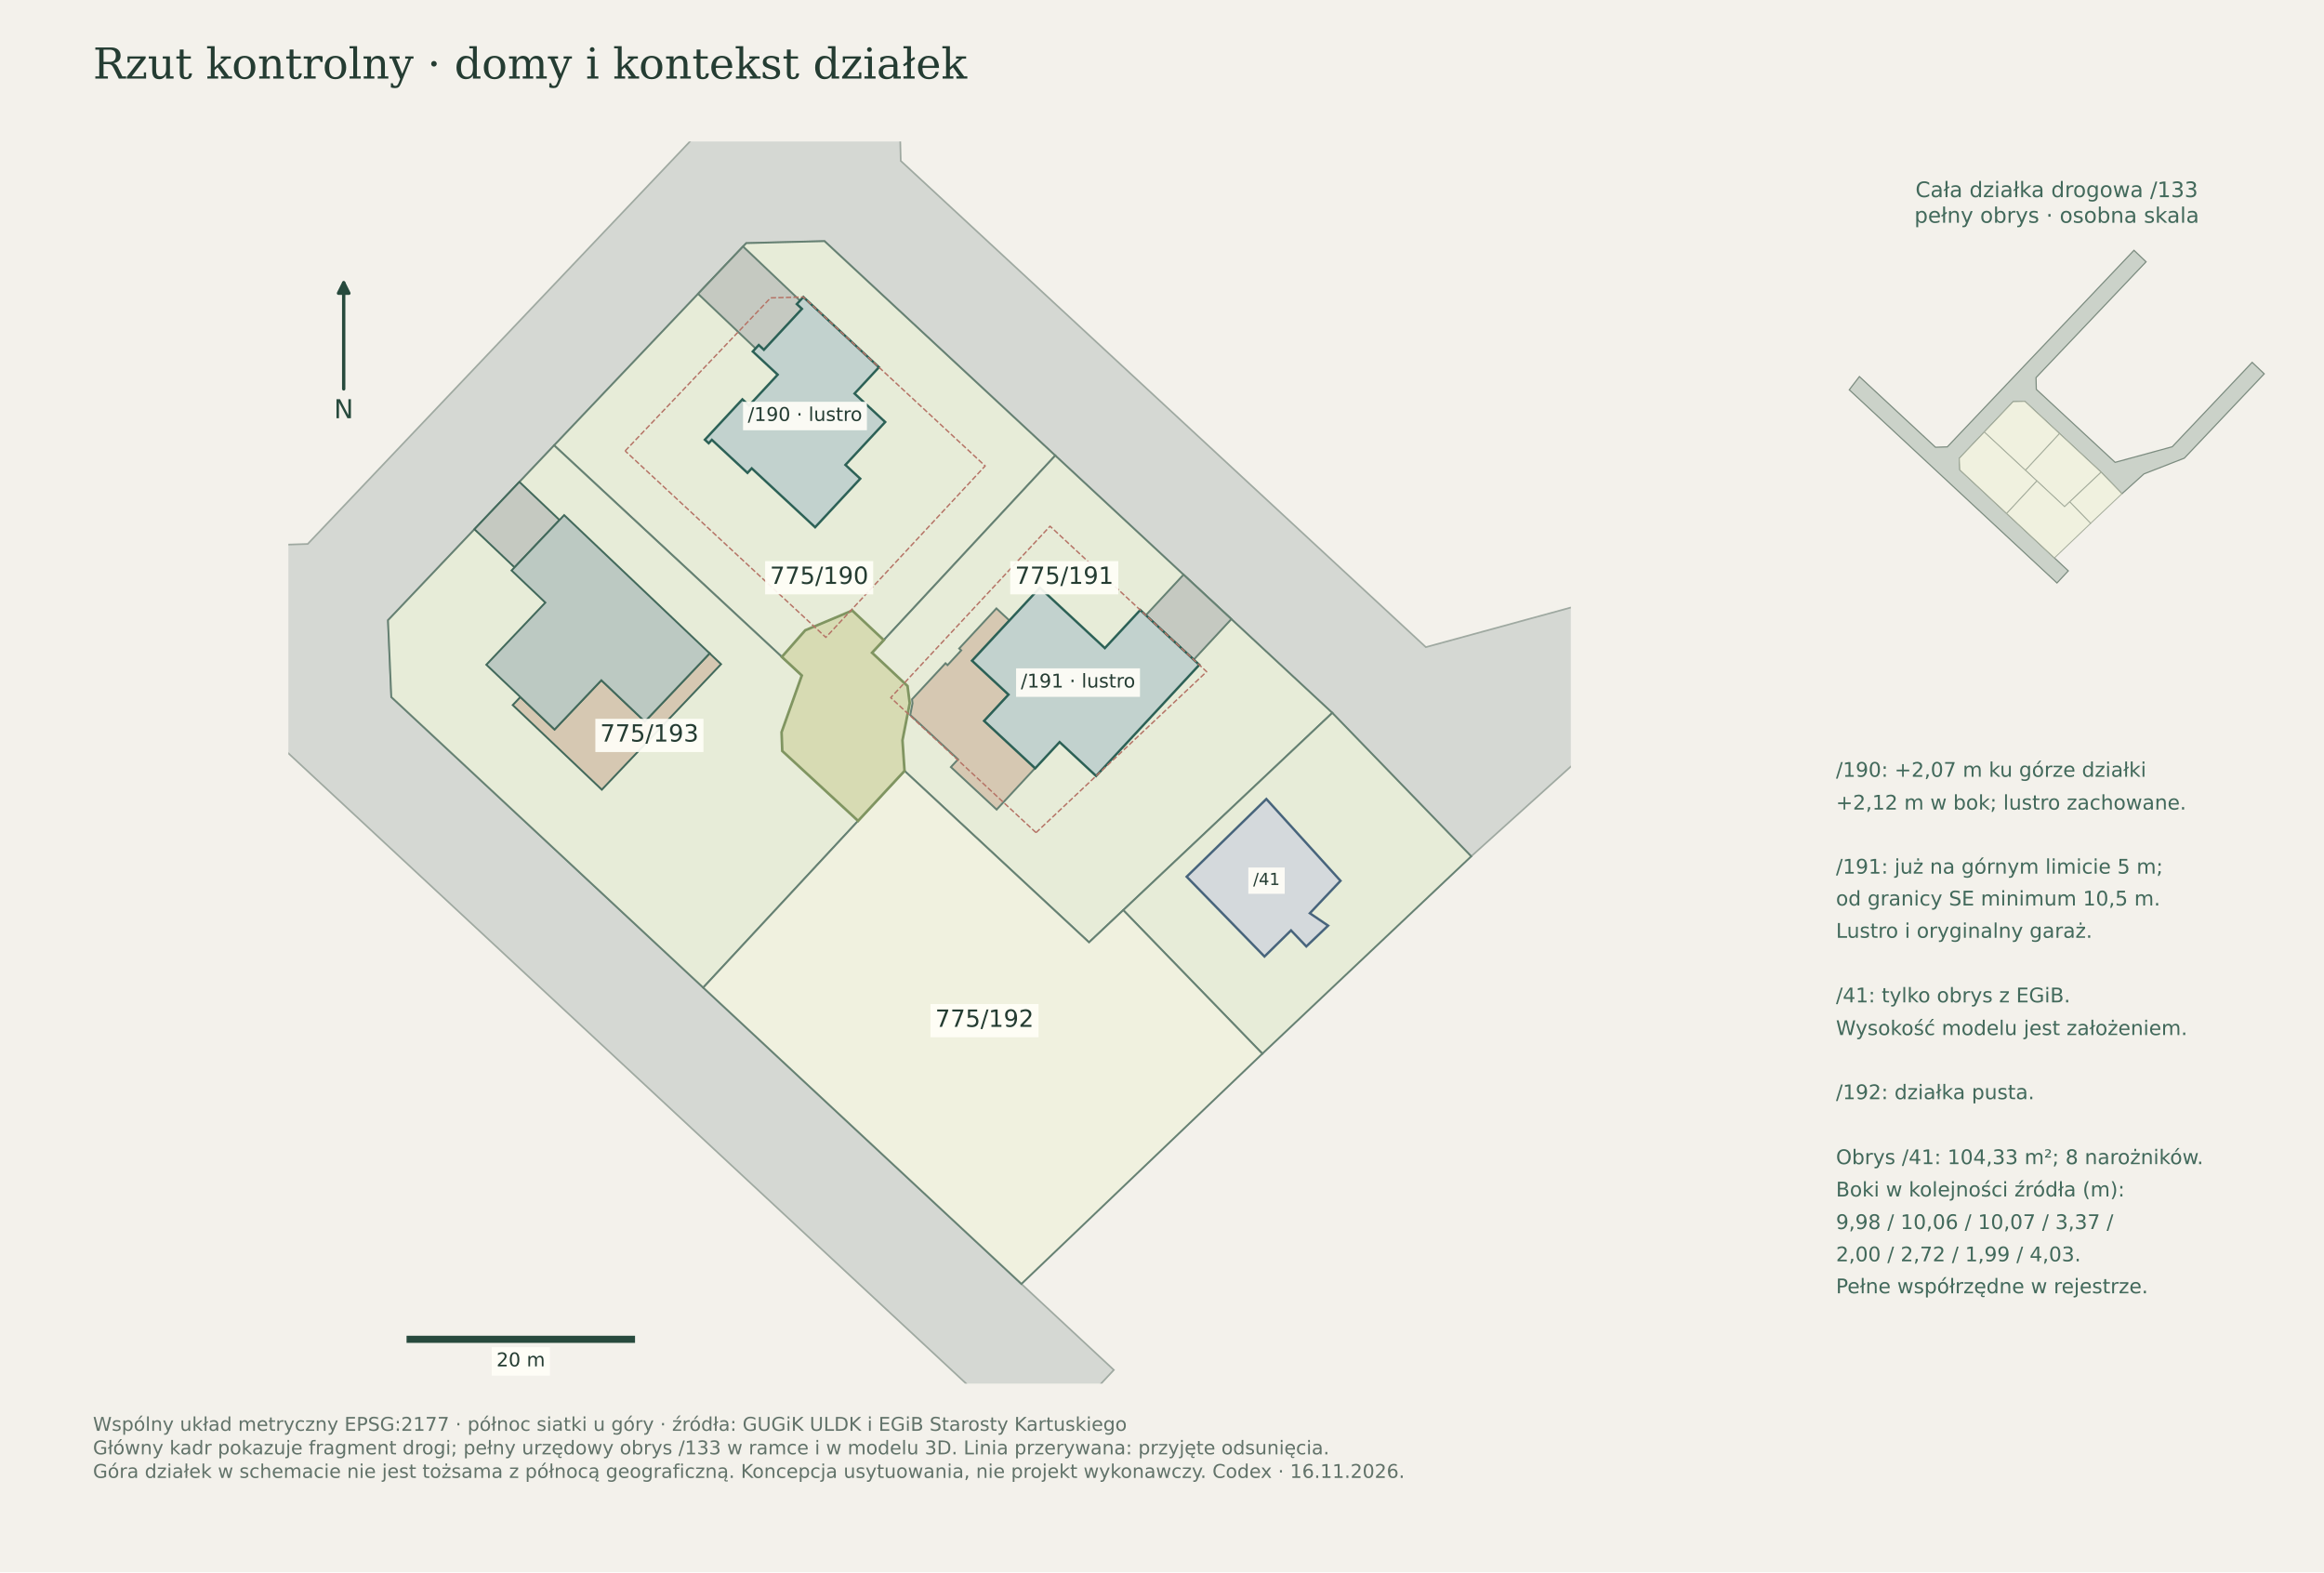
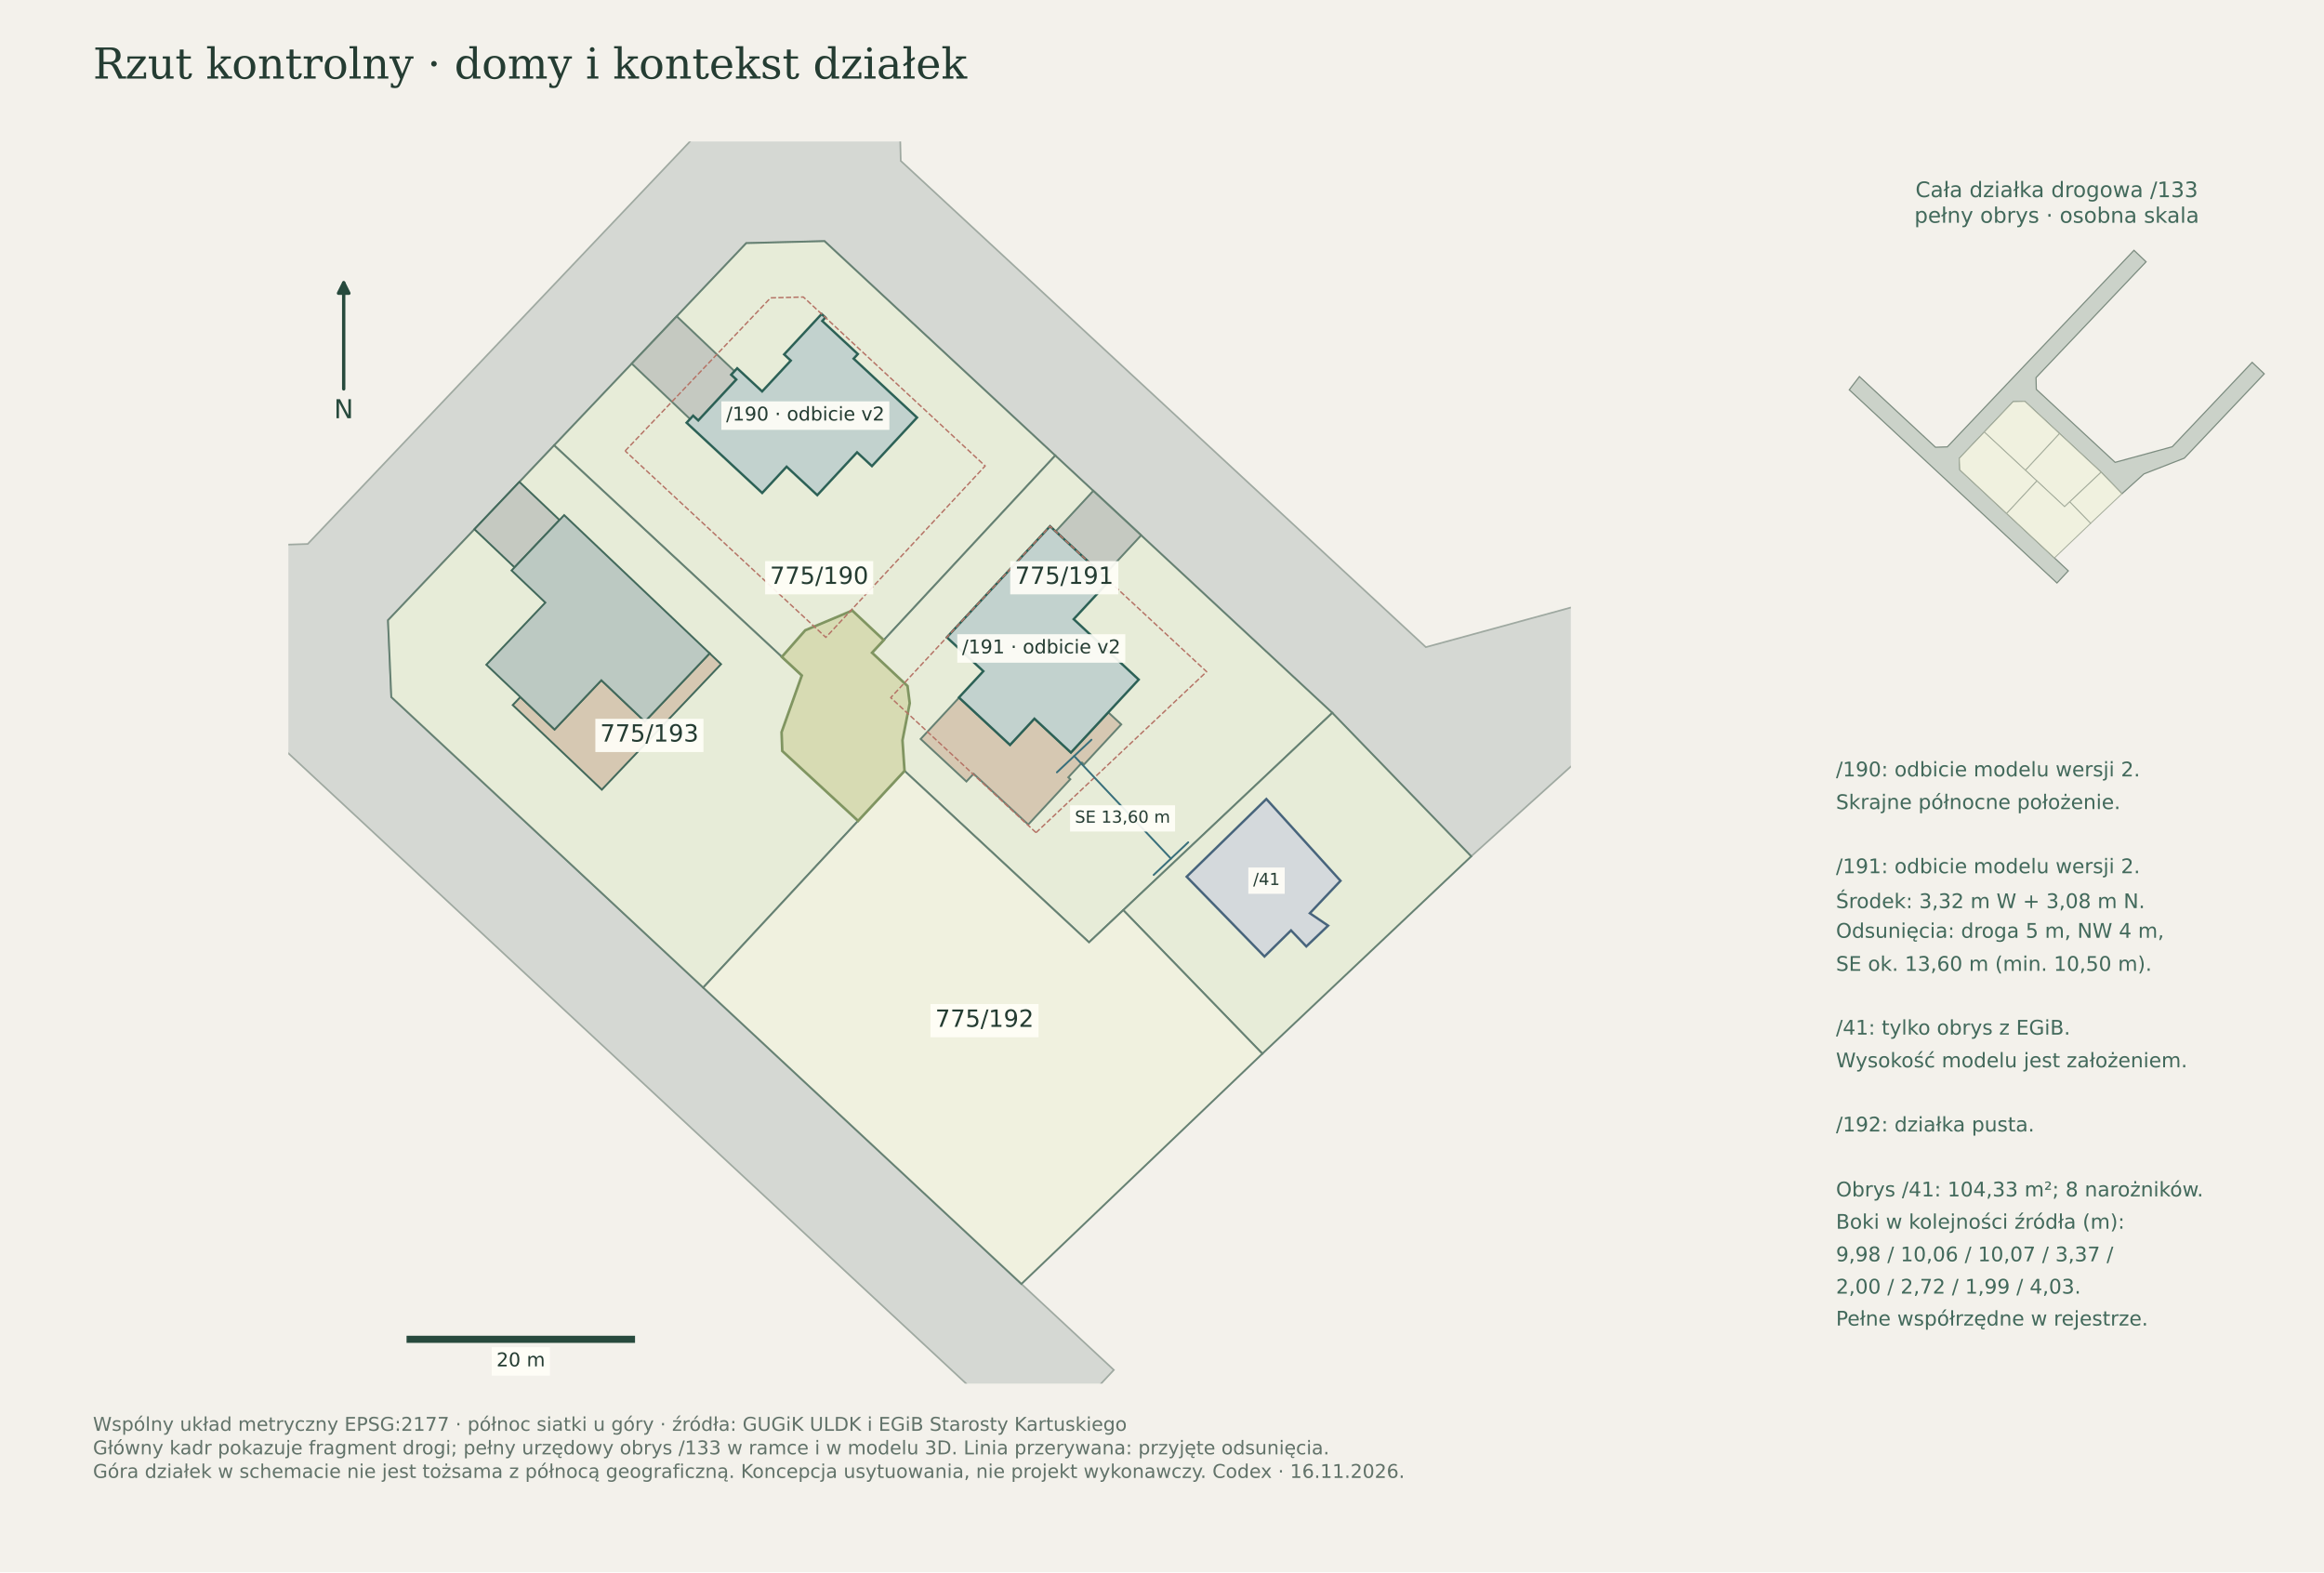
<svg xmlns="http://www.w3.org/2000/svg" width="979.2pt" height="662.4pt" viewBox="0 0 979.2 662.4" version="1.1">
  <defs>
    <style type="text/css">*{stroke-linejoin: round; stroke-linecap: butt}</style>
  </defs>
  <g id="figure_1">
    <g id="patch_1">
      <path d="M 0 662.4 L 979.2 662.4 L 979.2 0 L 0 0 z " style="fill: #f3f1eb" />
    </g>
    <g id="axes_1">
      <g id="patch_2">
-         <path d="M -145.583 69.036 L -64.717 144.213 L 25.522 228.11 L 115.482 311.774 L 205.115 395.111 L 294.422 478.169 L 383.402 560.9 L 437.499 611.22 L 469.305 577.176 L 430.364 540.94 L 296.287 416.097 L 164.869 293.679 L 163.47 261.314 L 233.469 187.63 L 314.428 102.427 L 347.4 101.588 L 444.635 191.921 L 561.363 300.348 L 619.89 360.788 L 681.636 305.105 L 706.726 295.311 L 794.913 260.941 L 813.847 240.981 L 849.103 203.766 L 921.342 127.471 L 993.627 51.222 L 1019.276 24.126 L 992.181 -1.616 L 985.419 -8.005 L 913.134 68.337 L 838.657 146.964 L 761.056 228.856 L 600.77 272.647 L 514.448 192.713 L 379.531 67.777 L 378.692 34.806 L 459.231 -49.931 L 536.926 -131.729 L 611.496 -210.217 L 687.605 -290.29 L 653.654 -322.515 L 562.855 -226.912 L 472.243 -131.496 L 383.356 -37.945 L 294.468 55.652 L 205.628 149.203 L 129.659 229.182 L 96.548 230.255 L -11.18 130.269 L -117.136 31.915 z " clip-path="url(#p5924853c9e)" style="fill: #d5d8d3; stroke: #9fa9a1; stroke-width: 0.7; stroke-linejoin: miter" />
+         <path d="M -145.583 69.036 L -64.717 144.213 L 25.522 228.11 L 115.482 311.774 L 205.115 395.111 L 294.422 478.169 L 383.402 560.9 L 437.499 611.22 L 469.305 577.176 L 430.364 540.94 L 296.287 416.097 L 164.869 293.679 L 163.47 261.314 L 233.469 187.63 L 314.428 102.427 L 347.4 101.588 L 444.635 191.921 L 561.363 300.348 L 619.89 360.788 L 681.636 305.105 L 706.726 295.311 L 794.913 260.941 L 813.847 240.981 L 849.103 203.766 L 921.342 127.471 L 993.627 51.222 L 1019.276 24.126 L 992.181 -1.616 L 985.419 -8.005 L 913.134 68.337 L 838.657 146.964 L 761.056 228.856 L 600.77 272.647 L 514.448 192.713 L 379.531 67.777 L 378.692 34.806 L 459.231 -49.931 L 536.926 -131.729 L 611.496 -210.217 L 687.605 -290.29 L 653.654 -322.515 L 562.855 -226.912 L 472.243 -131.496 L 383.356 -37.945 L 294.468 55.652 L 205.628 149.203 L 129.659 229.182 L 96.548 230.255 L -11.18 130.269 L -117.136 31.915 z " clip-path="url(#p8e603dbf77)" style="fill: #d5d8d3; stroke: #9fa9a1; stroke-width: 0.7; stroke-linejoin: miter" />
      </g>
      <g id="patch_3">
-         <path d="M 233.469 187.63 L 348.939 294.892 L 444.635 191.921 L 347.4 101.588 L 314.428 102.427 z " clip-path="url(#p5924853c9e)" style="fill: #e7ecd8; stroke: #668173; stroke-width: 0.8; stroke-linejoin: miter" />
+         <path d="M 233.469 187.63 L 348.939 294.892 L 444.635 191.921 L 347.4 101.588 L 314.428 102.427 z " clip-path="url(#p8e603dbf77)" style="fill: #e7ecd8; stroke: #668173; stroke-width: 0.8; stroke-linejoin: miter" />
      </g>
      <g id="patch_4">
-         <path d="M 348.939 294.892 L 381.117 324.785 L 458.858 397.023 L 473.269 383.452 L 561.363 300.348 L 444.635 191.921 z " clip-path="url(#p5924853c9e)" style="fill: #e7ecd8; stroke: #668173; stroke-width: 0.8; stroke-linejoin: miter" />
+         <path d="M 348.939 294.892 L 381.117 324.785 L 458.858 397.023 L 473.269 383.452 L 561.363 300.348 L 444.635 191.921 z " clip-path="url(#p8e603dbf77)" style="fill: #e7ecd8; stroke: #668173; stroke-width: 0.8; stroke-linejoin: miter" />
      </g>
      <g id="patch_5">
-         <path d="M 163.47 261.314 L 164.869 293.679 L 296.287 416.097 L 381.117 324.785 L 348.939 294.892 L 233.469 187.63 z " clip-path="url(#p5924853c9e)" style="fill: #e7ecd8; stroke: #668173; stroke-width: 0.8; stroke-linejoin: miter" />
+         <path d="M 163.47 261.314 L 164.869 293.679 L 296.287 416.097 L 381.117 324.785 L 348.939 294.892 L 233.469 187.63 z " clip-path="url(#p8e603dbf77)" style="fill: #e7ecd8; stroke: #668173; stroke-width: 0.8; stroke-linejoin: miter" />
      </g>
      <g id="patch_6">
-         <path d="M 531.889 443.938 L 619.89 360.788 L 561.363 300.348 L 473.269 383.452 z " clip-path="url(#p5924853c9e)" style="fill: #e7ecd8; stroke: #668173; stroke-width: 0.8; stroke-linejoin: miter" />
+         <path d="M 531.889 443.938 L 619.89 360.788 L 561.363 300.348 L 473.269 383.452 z " clip-path="url(#p8e603dbf77)" style="fill: #e7ecd8; stroke: #668173; stroke-width: 0.8; stroke-linejoin: miter" />
      </g>
      <g id="patch_7">
-         <path d="M 296.287 416.097 L 430.364 540.94 L 531.889 443.938 L 473.269 383.452 L 458.858 397.023 L 381.117 324.785 z " clip-path="url(#p5924853c9e)" style="fill: #f0f1df; stroke: #668173; stroke-width: 0.8; stroke-linejoin: miter" />
+         <path d="M 296.287 416.097 L 430.364 540.94 L 531.889 443.938 L 473.269 383.452 L 458.858 397.023 L 381.117 324.785 z " clip-path="url(#p8e603dbf77)" style="fill: #f0f1df; stroke: #668173; stroke-width: 0.8; stroke-linejoin: miter" />
      </g>
      <g id="patch_8">
-         <path d="M 329.31 308.484 L 329.408 311.121 L 329.602 316.393 L 361.549 345.849 L 381.117 324.785 L 380.254 311.887 L 383.308 296.265 L 382.382 289.039 L 367.425 275 L 372.363 269.687 L 359.1 257.229 L 339.278 265.549 L 329.423 276.763 L 337.839 284.581 z " clip-path="url(#p5924853c9e)" style="fill: #d7dbb3; stroke: #809561; stroke-width: 1.1; stroke-linejoin: miter" />
+         <path d="M 329.31 308.484 L 329.408 311.121 L 329.602 316.393 L 361.549 345.849 L 381.117 324.785 L 380.254 311.887 L 383.308 296.265 L 382.382 289.039 L 367.425 275 L 372.363 269.687 L 359.1 257.229 L 339.278 265.549 L 329.423 276.763 L 337.839 284.581 z " clip-path="url(#p8e603dbf77)" style="fill: #d7dbb3; stroke: #809561; stroke-width: 1.1; stroke-linejoin: miter" />
      </g>
      <g id="patch_9">
-         <path d="M 320.518 148.868 L 339.244 128.709 L 313.079 103.847 L 294.128 123.792 z " clip-path="url(#p5924853c9e)" style="fill: #c5c9c1; stroke: #668173; stroke-width: 0.8; stroke-linejoin: miter" />
+         <path d="M 311.631 158.435 L 292.905 178.595 L 266.182 153.203 L 285.134 133.258 z " clip-path="url(#p8e603dbf77)" style="fill: #c5c9c1; stroke: #668173; stroke-width: 0.8; stroke-linejoin: miter" />
      </g>
      <g id="patch_10">
-         <path d="M 370.342 154.732 L 338.486 125.14 L 335.728 128.109 L 337.894 130.122 L 321.868 147.374 L 319.702 145.361 L 317.167 148.09 L 327.679 157.854 L 315.604 170.854 L 312.795 168.245 L 296.993 185.257 L 298.598 186.747 L 299.94 185.303 L 314.945 199.242 L 316.734 197.316 L 343.455 222.138 L 362.463 201.676 L 356.204 195.862 L 372.975 177.807 L 360.056 165.806 L 370.342 154.732 z " clip-path="url(#p5924853c9e)" style="fill: #c2d2ce; stroke: #2c6156; stroke-linejoin: miter" />
+         <path d="M 321.146 207.693 L 289.29 178.101 L 292.048 175.132 L 294.214 177.144 L 310.24 159.892 L 308.074 157.879 L 310.608 155.151 L 321.12 164.916 L 333.195 151.916 L 330.387 149.308 L 346.189 132.296 L 347.794 133.787 L 346.452 135.231 L 361.458 149.17 L 359.669 151.096 L 386.39 175.918 L 367.382 196.38 L 361.123 190.566 L 344.352 208.62 L 331.433 196.619 z " clip-path="url(#p8e603dbf77)" style="fill: #c2d2ce; stroke: #2c6156; stroke-linejoin: miter" />
      </g>
      <g id="patch_11">
-         <path d="M 482.802 259.2 L 502.961 277.926 L 518.831 260.841 L 498.672 242.115 z " clip-path="url(#p5924853c9e)" style="fill: #c5c9c1; stroke: #668173; stroke-width: 0.8; stroke-linejoin: miter" />
+         <path d="M 464.942 242.61 L 444.783 223.884 L 460.652 206.799 L 480.812 225.525 z " clip-path="url(#p8e603dbf77)" style="fill: #c5c9c1; stroke: #668173; stroke-width: 0.8; stroke-linejoin: miter" />
      </g>
      <g id="patch_12">
-         <path d="M 419.921 341.077 L 400.647 323.172 L 403.662 319.926 L 383.527 301.222 L 384.488 296.304 L 384.272 294.616 L 398.375 279.434 L 399.229 280.227 L 405.006 274.009 L 404.152 273.215 L 419.831 256.336 L 425.298 261.414 L 409.555 278.362 L 424.931 292.645 L 414.647 303.715 L 436.108 323.651 z " clip-path="url(#p5924853c9e)" style="fill: #d6c8b2; stroke: #668173; stroke-width: 0.8; stroke-linejoin: miter" />
+         <path d="M 425.563 313.856 L 435.847 302.786 L 451.223 317.069 L 466.965 300.121 L 472.432 305.199 L 456.753 322.079 L 455.899 321.285 L 450.122 327.504 L 450.976 328.297 L 433.234 347.397 L 410.205 326.005 L 407.189 329.251 L 387.915 311.347 L 404.102 293.921 z " clip-path="url(#p8e603dbf77)" style="fill: #d6c8b2; stroke: #668173; stroke-width: 0.8; stroke-linejoin: miter" />
      </g>
      <g id="patch_13">
-         <path d="M 480.441 257.006 L 505.316 280.113 L 461.833 326.923 L 446.457 312.641 L 436.173 323.711 L 414.647 303.715 L 424.931 292.645 L 409.555 278.362 L 438.121 247.61 L 465.524 273.066 L 480.441 257.006 z " clip-path="url(#p5924853c9e)" style="fill: #c2d2ce; stroke: #2c6156; stroke-linejoin: miter" />
+         <path d="M 467.303 244.803 L 442.428 221.697 L 398.945 268.507 L 414.321 282.79 L 404.037 293.86 L 425.563 313.856 L 435.847 302.786 L 451.223 317.069 L 479.788 286.317 L 452.385 260.862 z " clip-path="url(#p8e603dbf77)" style="fill: #c2d2ce; stroke: #2c6156; stroke-linejoin: miter" />
      </g>
      <g id="patch_14">
-         <path d="M 253.377 286.59 L 233.655 307.35 L 219.252 293.666 L 216.04 297.047 L 253.57 332.701 L 303.806 279.821 L 299.004 275.26 L 271.702 303.999 z " clip-path="url(#p5924853c9e)" style="fill: #d6c8b2; stroke: #42695b; stroke-width: 0.8; stroke-linejoin: miter" />
+         <path d="M 253.377 286.59 L 233.655 307.35 L 219.252 293.666 L 216.04 297.047 L 253.57 332.701 L 303.806 279.821 L 299.004 275.26 L 271.702 303.999 z " clip-path="url(#p8e603dbf77)" style="fill: #d6c8b2; stroke: #42695b; stroke-width: 0.8; stroke-linejoin: miter" />
      </g>
      <g id="patch_15">
-         <path d="M 235.746 219.089 L 216.795 239.037 L 199.89 222.977 L 218.841 203.028 z " clip-path="url(#p5924853c9e)" style="fill: #c5c9c1; stroke: #42695b; stroke-width: 0.8; stroke-linejoin: miter" />
+         <path d="M 235.746 219.089 L 216.795 239.037 L 199.89 222.977 L 218.841 203.028 z " clip-path="url(#p8e603dbf77)" style="fill: #c5c9c1; stroke: #42695b; stroke-width: 0.8; stroke-linejoin: miter" />
      </g>
      <g id="patch_16">
-         <path d="M 237.706 217.026 L 215.543 240.355 L 229.777 253.878 L 204.916 280.047 L 233.655 307.35 L 253.377 286.59 L 271.702 303.999 L 299.004 275.26 z " clip-path="url(#p5924853c9e)" style="fill: #bcc9c2; stroke: #42695b; stroke-width: 0.8; stroke-linejoin: miter" />
+         <path d="M 237.706 217.026 L 215.543 240.355 L 229.777 253.878 L 204.916 280.047 L 233.655 307.35 L 253.377 286.59 L 271.702 303.999 L 299.004 275.26 z " clip-path="url(#p8e603dbf77)" style="fill: #bcc9c2; stroke: #42695b; stroke-width: 0.8; stroke-linejoin: miter" />
      </g>
      <g id="patch_17">
-         <path d="M 564.814 371.094 L 533.568 336.63 L 499.991 369.368 L 532.775 402.993 L 543.968 391.987 L 550.404 398.749 L 559.591 389.981 L 551.896 384.758 z " clip-path="url(#p5924853c9e)" style="fill: #d4d9dc; stroke: #47647c; stroke-linejoin: miter" />
+         <path d="M 564.814 371.094 L 533.568 336.63 L 499.991 369.368 L 532.775 402.993 L 543.968 391.987 L 550.404 398.749 L 559.591 389.981 L 551.896 384.758 z " clip-path="url(#p8e603dbf77)" style="fill: #d4d9dc; stroke: #47647c; stroke-linejoin: miter" />
      </g>
      <g id="line2d_1">
-         <path d="M 263.405 189.977 L 324.678 125.492 L 338.492 125.14 L 415.094 196.305 L 347.97 268.532 L 263.405 189.977 " clip-path="url(#p5924853c9e)" style="fill: none; stroke-dasharray: 2.22,0.96; stroke-dashoffset: 0; stroke: #b57366; stroke-width: 0.6" />
+         <path d="M 263.405 189.977 L 324.678 125.492 L 338.492 125.14 L 415.094 196.305 L 347.97 268.532 L 263.405 189.977 " clip-path="url(#p8e603dbf77)" style="fill: none; stroke-dasharray: 2.22,0.96; stroke-dashoffset: 0; stroke: #b57366; stroke-width: 0.6" />
      </g>
      <g id="line2d_2">
-         <path d="M 436.523 350.794 L 393.814 311.119 L 375.307 293.921 L 442.428 221.697 L 508.409 282.985 L 439.682 347.819 L 436.523 350.794 " clip-path="url(#p5924853c9e)" style="fill: none; stroke-dasharray: 2.22,0.96; stroke-dashoffset: 0; stroke: #b57366; stroke-width: 0.6" />
+         <path d="M 436.523 350.794 L 393.814 311.119 L 375.307 293.921 L 442.428 221.697 L 508.409 282.985 L 439.682 347.819 L 436.523 350.794 " clip-path="url(#p8e603dbf77)" style="fill: none; stroke-dasharray: 2.22,0.96; stroke-dashoffset: 0; stroke: #b57366; stroke-width: 0.6" />
      </g>
      <g id="line2d_3">
-         <path d="M 172.797 564.258 L 266.068 564.258 " clip-path="url(#p5924853c9e)" style="fill: none; stroke: #274a3d; stroke-width: 3; stroke-linecap: square" />
+         <path d="M 172.797 564.258 L 266.068 564.258 " clip-path="url(#p8e603dbf77)" style="fill: none; stroke: #274a3d; stroke-width: 3; stroke-linecap: square" />
      </g>
      <g id="text_1">
        <g id="patch_18">
          <path d="M 322.378 250.406 L 367.922 250.406 L 367.922 236.406 L 322.378 236.406 z " style="fill: #fffef7; opacity: 0.92" />
        </g>
        <text style="font-size: 10px; font-family: 'DejaVu Sans'; text-anchor: middle; fill: #243c32" x="345.15" y="246.004" transform="rotate(-0 345.15 246.0038)">775/190</text>
      </g>
      <g id="text_2">
        <g id="patch_19">
          <path d="M 425.652 250.406 L 471.196 250.406 L 471.196 236.406 L 425.652 236.406 z " style="fill: #fffef7; opacity: 0.92" />
        </g>
        <text style="font-size: 10px; font-family: 'DejaVu Sans'; text-anchor: middle; fill: #243c32" x="448.424" y="246.004" transform="rotate(-0 448.4241 246.0038)">775/191</text>
      </g>
      <g id="text_3">
        <g id="patch_20">
          <path d="M 250.85 316.838 L 296.394 316.838 L 296.394 302.838 L 250.85 302.838 z " style="fill: #fffef7; opacity: 0.92" />
        </g>
        <text style="font-size: 10px; font-family: 'DejaVu Sans'; text-anchor: middle; fill: #243c32" x="273.622" y="312.436" transform="rotate(-0 273.6219 312.436)">775/193</text>
      </g>
      <g id="text_4">
        <g id="patch_21">
          <path d="M 392.046 437.018 L 437.59 437.018 L 437.59 423.018 L 392.046 423.018 z " style="fill: #fffef7; opacity: 0.92" />
        </g>
        <text style="font-size: 10px; font-family: 'DejaVu Sans'; text-anchor: middle; fill: #243c32" x="414.818" y="432.615" transform="rotate(-0 414.8178 432.6154)">775/192</text>
      </g>
      <g id="text_5">
        <g id="patch_22">
-           <path d="M 313.073 181.271 L 365.27 181.271 L 365.27 169.271 L 313.073 169.271 z " style="fill: #fffef7; opacity: 0.92" />
+           <path d="M 303.946 181.095 L 374.725 181.095 L 374.725 169.095 L 303.946 169.095 z " style="fill: #fffef7; opacity: 0.92" />
        </g>
-         <text style="font-size: 8px; font-family: 'DejaVu Sans'; text-anchor: middle; fill: #243c32" x="339.172" y="177.35" transform="rotate(-0 339.1716 177.3496)">/190 · lustro</text>
+         <text style="font-size: 8px; font-family: 'DejaVu Sans'; text-anchor: middle; fill: #243c32" x="339.335" y="177.173" transform="rotate(-0 339.3352 177.1735)">/190 · odbicie v2</text>
      </g>
      <g id="text_6">
        <g id="patch_23">
-           <path d="M 428.122 293.587 L 480.319 293.587 L 480.319 281.586 L 428.122 281.586 z " style="fill: #fffef7; opacity: 0.92" />
+           <path d="M 403.346 279.204 L 474.125 279.204 L 474.125 267.203 L 403.346 267.203 z " style="fill: #fffef7; opacity: 0.92" />
        </g>
-         <text style="font-size: 8px; font-family: 'DejaVu Sans'; text-anchor: middle; fill: #243c32" x="454.221" y="289.665" transform="rotate(-0 454.2206 289.665)">/191 · lustro</text>
+         <text style="font-size: 8px; font-family: 'DejaVu Sans'; text-anchor: middle; fill: #243c32" x="438.736" y="275.282" transform="rotate(-0 438.7355 275.2817)">/191 · odbicie v2</text>
+       </g>
+       <g id="patch_24">
+         <path d="M 452.596 318.524 Q 472.982 340.134 493.368 361.745 " style="fill: none; stroke: #386f7b; stroke-width: 0.8; stroke-linecap: round" />
+         <path d="M 459.87 311.662 L 459.87 311.662 L 445.322 325.386 L 445.322 325.386 " style="fill: none; stroke: #386f7b; stroke-width: 0.8; stroke-linecap: round" />
+         <path d="M 486.094 368.607 L 486.094 368.607 L 500.642 354.883 L 500.642 354.883 " style="fill: none; stroke: #386f7b; stroke-width: 0.8; stroke-linecap: round" />
      </g>
      <g id="text_7">
-         <g id="patch_24">
+         <g id="patch_25">
+           <path d="M 450.864 350.327 L 495.098 350.327 L 495.098 339.267 L 450.864 339.267 z " style="fill: #fffef7; opacity: 0.92" />
+         </g>
+         <text style="font-size: 7px; font-family: 'DejaVu Sans'; text-anchor: middle; fill: #243c32" x="472.981" y="346.615" transform="rotate(-0 472.9809 346.6152)">SE 13,60 m</text>
+       </g>
+       <g id="text_8">
+         <g id="patch_26">
          <path d="M 525.978 376.557 L 541.303 376.557 L 541.303 365.497 L 525.978 365.497 z " style="fill: #fffef7; opacity: 0.92" />
        </g>
        <text style="font-size: 7px; font-family: 'DejaVu Sans'; text-anchor: middle; fill: #243c32" x="533.641" y="372.846" transform="rotate(-0 533.6407 372.8456)">/41</text>
      </g>
-       <g id="patch_25">
+       <g id="patch_27">
        <path d="M 144.815 163.85 Q 144.815 140.715 144.815 119.144 " style="fill: none; stroke: #274a3d; stroke-width: 1.4; stroke-linecap: round" />
        <path d="M 142.615 123.544 L 144.815 119.144 L 147.015 123.544 z " style="fill: #274a3d; stroke: #274a3d; stroke-width: 1.4; stroke-linecap: round" />
      </g>
-       <g id="text_8">
+       <g id="text_9">
        <text style="font-size: 11px; font-family: 'DejaVu Sans'; text-anchor: middle; fill: #274a3d" x="144.815" y="176.205" transform="rotate(-0 144.8154 176.2045)">N</text>
      </g>
-       <g id="text_9">
-         <g id="patch_26">
+       <g id="text_10">
+         <g id="patch_28">
          <path d="M 207.175 579.585 L 231.69 579.585 L 231.69 567.585 L 207.175 567.585 z " style="fill: #fffef7; opacity: 0.92" />
        </g>
        <text style="font-size: 8px; font-family: 'DejaVu Sans'; text-anchor: middle; fill: #243c32" x="219.432" y="575.663" transform="rotate(-0 219.4321 575.663)">20 m</text>
      </g>
    </g>
    <g id="axes_2">
-       <g id="patch_27">
-         <path d="M 779.168 164.231 L 791.306 175.515 L 804.851 188.108 L 818.354 200.666 L 831.809 213.175 L 845.214 225.643 L 858.57 238.061 L 866.69 245.614 L 871.464 240.504 L 865.619 235.065 L 845.494 216.325 L 825.768 197.95 L 825.558 193.092 L 836.065 182.032 L 848.217 169.243 L 853.166 169.117 L 867.761 182.676 L 885.282 198.951 L 894.067 208.023 L 903.335 199.665 L 907.101 198.195 L 920.339 193.036 L 923.181 190.04 L 928.473 184.454 L 939.316 173.002 L 950.166 161.557 L 954.016 157.49 L 949.949 153.626 L 948.934 152.667 L 938.084 164.126 L 926.905 175.928 L 915.257 188.22 L 891.197 194.793 L 878.24 182.795 L 857.989 164.042 L 857.863 159.093 L 869.952 146.374 L 881.614 134.096 L 892.807 122.314 L 904.231 110.295 L 899.135 105.458 L 885.506 119.808 L 871.905 134.131 L 858.563 148.173 L 845.221 162.222 L 831.886 176.264 L 820.483 188.269 L 815.512 188.43 L 799.342 173.422 L 783.438 158.659 z " clip-path="url(#p1b077e6dfc)" style="fill: #cbd2c9; stroke: #7c8c80; stroke-width: 0.5; stroke-linejoin: miter" />
-       </g>
-       <g id="patch_28">
-         <path d="M 836.065 182.032 L 853.397 198.132 L 867.761 182.676 L 853.166 169.117 L 848.217 169.243 z " clip-path="url(#p1b077e6dfc)" style="fill: #f0f1df; stroke: #a5ad9c; stroke-width: 0.4; stroke-linejoin: miter" />
-       </g>
      <g id="patch_29">
-         <path d="M 853.397 198.132 L 858.227 202.619 L 869.896 213.462 L 872.059 211.425 L 885.282 198.951 L 867.761 182.676 z " clip-path="url(#p1b077e6dfc)" style="fill: #f0f1df; stroke: #a5ad9c; stroke-width: 0.4; stroke-linejoin: miter" />
+         <path d="M 779.168 164.231 L 791.306 175.515 L 804.851 188.108 L 818.354 200.666 L 831.809 213.175 L 845.214 225.643 L 858.57 238.061 L 866.69 245.614 L 871.464 240.504 L 865.619 235.065 L 845.494 216.325 L 825.768 197.95 L 825.558 193.092 L 836.065 182.032 L 848.217 169.243 L 853.166 169.117 L 867.761 182.676 L 885.282 198.951 L 894.067 208.023 L 903.335 199.665 L 907.101 198.195 L 920.339 193.036 L 923.181 190.04 L 928.473 184.454 L 939.316 173.002 L 950.166 161.557 L 954.016 157.49 L 949.949 153.626 L 948.934 152.667 L 938.084 164.126 L 926.905 175.928 L 915.257 188.22 L 891.197 194.793 L 878.24 182.795 L 857.989 164.042 L 857.863 159.093 L 869.952 146.374 L 881.614 134.096 L 892.807 122.314 L 904.231 110.295 L 899.135 105.458 L 885.506 119.808 L 871.905 134.131 L 858.563 148.173 L 845.221 162.222 L 831.886 176.264 L 820.483 188.269 L 815.512 188.43 L 799.342 173.422 L 783.438 158.659 z " clip-path="url(#p0e291cc16b)" style="fill: #cbd2c9; stroke: #7c8c80; stroke-width: 0.5; stroke-linejoin: miter" />
      </g>
      <g id="patch_30">
-         <path d="M 825.558 193.092 L 825.768 197.95 L 845.494 216.325 L 858.227 202.619 L 853.397 198.132 L 836.065 182.032 z " clip-path="url(#p1b077e6dfc)" style="fill: #f0f1df; stroke: #a5ad9c; stroke-width: 0.4; stroke-linejoin: miter" />
+         <path d="M 836.065 182.032 L 853.397 198.132 L 867.761 182.676 L 853.166 169.117 L 848.217 169.243 z " clip-path="url(#p0e291cc16b)" style="fill: #f0f1df; stroke: #a5ad9c; stroke-width: 0.4; stroke-linejoin: miter" />
      </g>
      <g id="patch_31">
-         <path d="M 880.858 220.504 L 894.067 208.023 L 885.282 198.951 L 872.059 211.425 z " clip-path="url(#p1b077e6dfc)" style="fill: #f0f1df; stroke: #a5ad9c; stroke-width: 0.4; stroke-linejoin: miter" />
+         <path d="M 853.397 198.132 L 858.227 202.619 L 869.896 213.462 L 872.059 211.425 L 885.282 198.951 L 867.761 182.676 z " clip-path="url(#p0e291cc16b)" style="fill: #f0f1df; stroke: #a5ad9c; stroke-width: 0.4; stroke-linejoin: miter" />
      </g>
      <g id="patch_32">
-         <path d="M 845.494 216.325 L 865.619 235.065 L 880.858 220.504 L 872.059 211.425 L 869.896 213.462 L 858.227 202.619 z " clip-path="url(#p1b077e6dfc)" style="fill: #f0f1df; stroke: #a5ad9c; stroke-width: 0.4; stroke-linejoin: miter" />
+         <path d="M 825.558 193.092 L 825.768 197.95 L 845.494 216.325 L 858.227 202.619 L 853.397 198.132 L 836.065 182.032 z " clip-path="url(#p0e291cc16b)" style="fill: #f0f1df; stroke: #a5ad9c; stroke-width: 0.4; stroke-linejoin: miter" />
      </g>
-       <g id="text_10">
+       <g id="patch_33">
+         <path d="M 880.858 220.504 L 894.067 208.023 L 885.282 198.951 L 872.059 211.425 z " clip-path="url(#p0e291cc16b)" style="fill: #f0f1df; stroke: #a5ad9c; stroke-width: 0.4; stroke-linejoin: miter" />
+       </g>
+       <g id="patch_34">
+         <path d="M 845.494 216.325 L 865.619 235.065 L 880.858 220.504 L 872.059 211.425 L 869.896 213.462 L 858.227 202.619 z " clip-path="url(#p0e291cc16b)" style="fill: #f0f1df; stroke: #a5ad9c; stroke-width: 0.4; stroke-linejoin: miter" />
+       </g>
+       <g id="text_11">
        <text style="font-size: 9px; font-family: 'DejaVu Sans'; fill: #42695b" transform="translate(807.0605 83.05573)">Cała działka drogowa /133</text>
        <text style="font-size: 9px; font-family: 'DejaVu Sans'; fill: #42695b" transform="translate(806.5993 93.85819)">pełny obrys · osobna skala</text>
      </g>
    </g>
-     <g id="text_11">
-       <text style="font-size: 8.5px; font-family: 'DejaVu Sans'; fill: #42695b" transform="translate(773.568 327.2675)">/190: +2,07 m ku górze działki</text>
-       <text style="font-size: 8.5px; font-family: 'DejaVu Sans'; fill: #42695b" transform="translate(773.568 341.0873)">+2,12 m w bok; lustro zachowane.</text>
+     <g id="text_12">
+       <text style="font-size: 8.5px; font-family: 'DejaVu Sans'; fill: #42695b" transform="translate(773.568 327.0975)">/190: odbicie modelu wersji 2.</text>
+       <text style="font-size: 8.5px; font-family: 'DejaVu Sans'; fill: #42695b" transform="translate(773.568 340.8675)">Skrajne północne położenie.</text>
      <text style="font-size: 8.5px; font-family: 'DejaVu Sans'; fill: #42695b" transform="translate(773.568 351.952)" />
-       <text style="font-size: 8.5px; font-family: 'DejaVu Sans'; fill: #42695b" transform="translate(773.568 368.0675)">/191: już na górnym limicie 5 m;</text>
-       <text style="font-size: 8.5px; font-family: 'DejaVu Sans'; fill: #42695b" transform="translate(773.568 381.4975)">od granicy SE minimum 10,5 m.</text>
-       <text style="font-size: 8.5px; font-family: 'DejaVu Sans'; fill: #42695b" transform="translate(773.568 395.0975)">Lustro i oryginalny garaż.</text>
-       <text style="font-size: 8.5px; font-family: 'DejaVu Sans'; fill: #42695b" transform="translate(773.568 406.352)" />
-       <text style="font-size: 8.5px; font-family: 'DejaVu Sans'; fill: #42695b" transform="translate(773.568 422.2975)">/41: tylko obrys z EGiB.</text>
-       <text style="font-size: 8.5px; font-family: 'DejaVu Sans'; fill: #42695b" transform="translate(773.568 436.0821)">Wysokość modelu jest założeniem.</text>
-       <text style="font-size: 8.5px; font-family: 'DejaVu Sans'; fill: #42695b" transform="translate(773.568 447.152)" />
-       <text style="font-size: 8.5px; font-family: 'DejaVu Sans'; fill: #42695b" transform="translate(773.568 463.0975)">/192: działka pusta.</text>
-       <text style="font-size: 8.5px; font-family: 'DejaVu Sans'; fill: #42695b" transform="translate(773.568 474.352)" />
-       <text style="font-size: 8.5px; font-family: 'DejaVu Sans'; fill: #42695b" transform="translate(773.568 490.4675)">Obrys /41: 104,33 m²; 8 narożników.</text>
-       <text style="font-size: 8.5px; font-family: 'DejaVu Sans'; fill: #42695b" transform="translate(773.568 504.0821)">Boki w kolejności źródła (m):</text>
-       <text style="font-size: 8.5px; font-family: 'DejaVu Sans'; fill: #42695b" transform="translate(773.568 517.8122)">9,98 / 10,06 / 10,07 / 3,37 /</text>
-       <text style="font-size: 8.5px; font-family: 'DejaVu Sans'; fill: #42695b" transform="translate(773.568 531.4122)">2,00 / 2,72 / 1,99 / 4,03.</text>
-       <text style="font-size: 8.5px; font-family: 'DejaVu Sans'; fill: #42695b" transform="translate(773.568 544.8675)">Pełne współrzędne w rejestrze.</text>
+       <text style="font-size: 8.5px; font-family: 'DejaVu Sans'; fill: #42695b" transform="translate(773.568 367.8975)">/191: odbicie modelu wersji 2.</text>
+       <text style="font-size: 8.5px; font-family: 'DejaVu Sans'; fill: #42695b" transform="translate(773.568 382.6011)">Środek: 3,32 m W + 3,08 m N.</text>
+       <text style="font-size: 8.5px; font-family: 'DejaVu Sans'; fill: #42695b" transform="translate(773.568 395.0975)">Odsunięcia: droga 5 m, NW 4 m,</text>
+       <text style="font-size: 8.5px; font-family: 'DejaVu Sans'; fill: #42695b" transform="translate(773.568 409.0209)">SE ok. 13,60 m (min. 10,50 m).</text>
+       <text style="font-size: 8.5px; font-family: 'DejaVu Sans'; fill: #42695b" transform="translate(773.568 419.952)" />
+       <text style="font-size: 8.5px; font-family: 'DejaVu Sans'; fill: #42695b" transform="translate(773.568 435.8975)">/41: tylko obrys z EGiB.</text>
+       <text style="font-size: 8.5px; font-family: 'DejaVu Sans'; fill: #42695b" transform="translate(773.568 449.6821)">Wysokość modelu jest założeniem.</text>
+       <text style="font-size: 8.5px; font-family: 'DejaVu Sans'; fill: #42695b" transform="translate(773.568 460.752)" />
+       <text style="font-size: 8.5px; font-family: 'DejaVu Sans'; fill: #42695b" transform="translate(773.568 476.6975)">/192: działka pusta.</text>
+       <text style="font-size: 8.5px; font-family: 'DejaVu Sans'; fill: #42695b" transform="translate(773.568 487.952)" />
+       <text style="font-size: 8.5px; font-family: 'DejaVu Sans'; fill: #42695b" transform="translate(773.568 504.0675)">Obrys /41: 104,33 m²; 8 narożników.</text>
+       <text style="font-size: 8.5px; font-family: 'DejaVu Sans'; fill: #42695b" transform="translate(773.568 517.6821)">Boki w kolejności źródła (m):</text>
+       <text style="font-size: 8.5px; font-family: 'DejaVu Sans'; fill: #42695b" transform="translate(773.568 531.4122)">9,98 / 10,06 / 10,07 / 3,37 /</text>
+       <text style="font-size: 8.5px; font-family: 'DejaVu Sans'; fill: #42695b" transform="translate(773.568 545.0122)">2,00 / 2,72 / 1,99 / 4,03.</text>
+       <text style="font-size: 8.5px; font-family: 'DejaVu Sans'; fill: #42695b" transform="translate(773.568 558.4675)">Pełne współrzędne w rejestrze.</text>
    </g>
-     <g id="text_12">
+     <g id="text_13">
      <text style="font-size: 18px; font-family: 'DejaVu Serif'; text-anchor: start; fill: #243c32" x="39.168" y="33.12" transform="rotate(-0 39.168 33.12)">Rzut kontrolny · domy i kontekst działek</text>
    </g>
-     <g id="text_13">
+     <g id="text_14">
      <text style="font-size: 8px; font-family: 'DejaVu Sans'; fill: #617269" transform="translate(39.168 602.8116)">Wspólny układ metryczny EPSG:2177 · północ siatki u góry · źródła: GUGiK ULDK i EGiB Starosty Kartuskiego</text>
      <text style="font-size: 8px; font-family: 'DejaVu Sans'; fill: #617269" transform="translate(39.168 612.7338)">Główny kadr pokazuje fragment drogi; pełny urzędowy obrys /133 w ramce i w modelu 3D. Linia przerywana: przyjęte odsunięcia.</text>
      <text style="font-size: 8px; font-family: 'DejaVu Sans'; fill: #617269" transform="translate(39.168 622.656)">Góra działek w schemacie nie jest tożsama z północą geograficzną. Koncepcja usytuowania, nie projekt wykonawczy. Codex · 16.11.2026.</text>
    </g>
  </g>
  <defs>
-     <clipPath id="p5924853c9e">
+     <clipPath id="p8e603dbf77">
      <rect x="121.498" y="59.616" width="540.365" height="523.296" />
    </clipPath>
-     <clipPath id="p1b077e6dfc">
+     <clipPath id="p0e291cc16b">
      <rect x="773.568" y="99.858" width="186.048" height="151.356" />
    </clipPath>
  </defs>
</svg>
